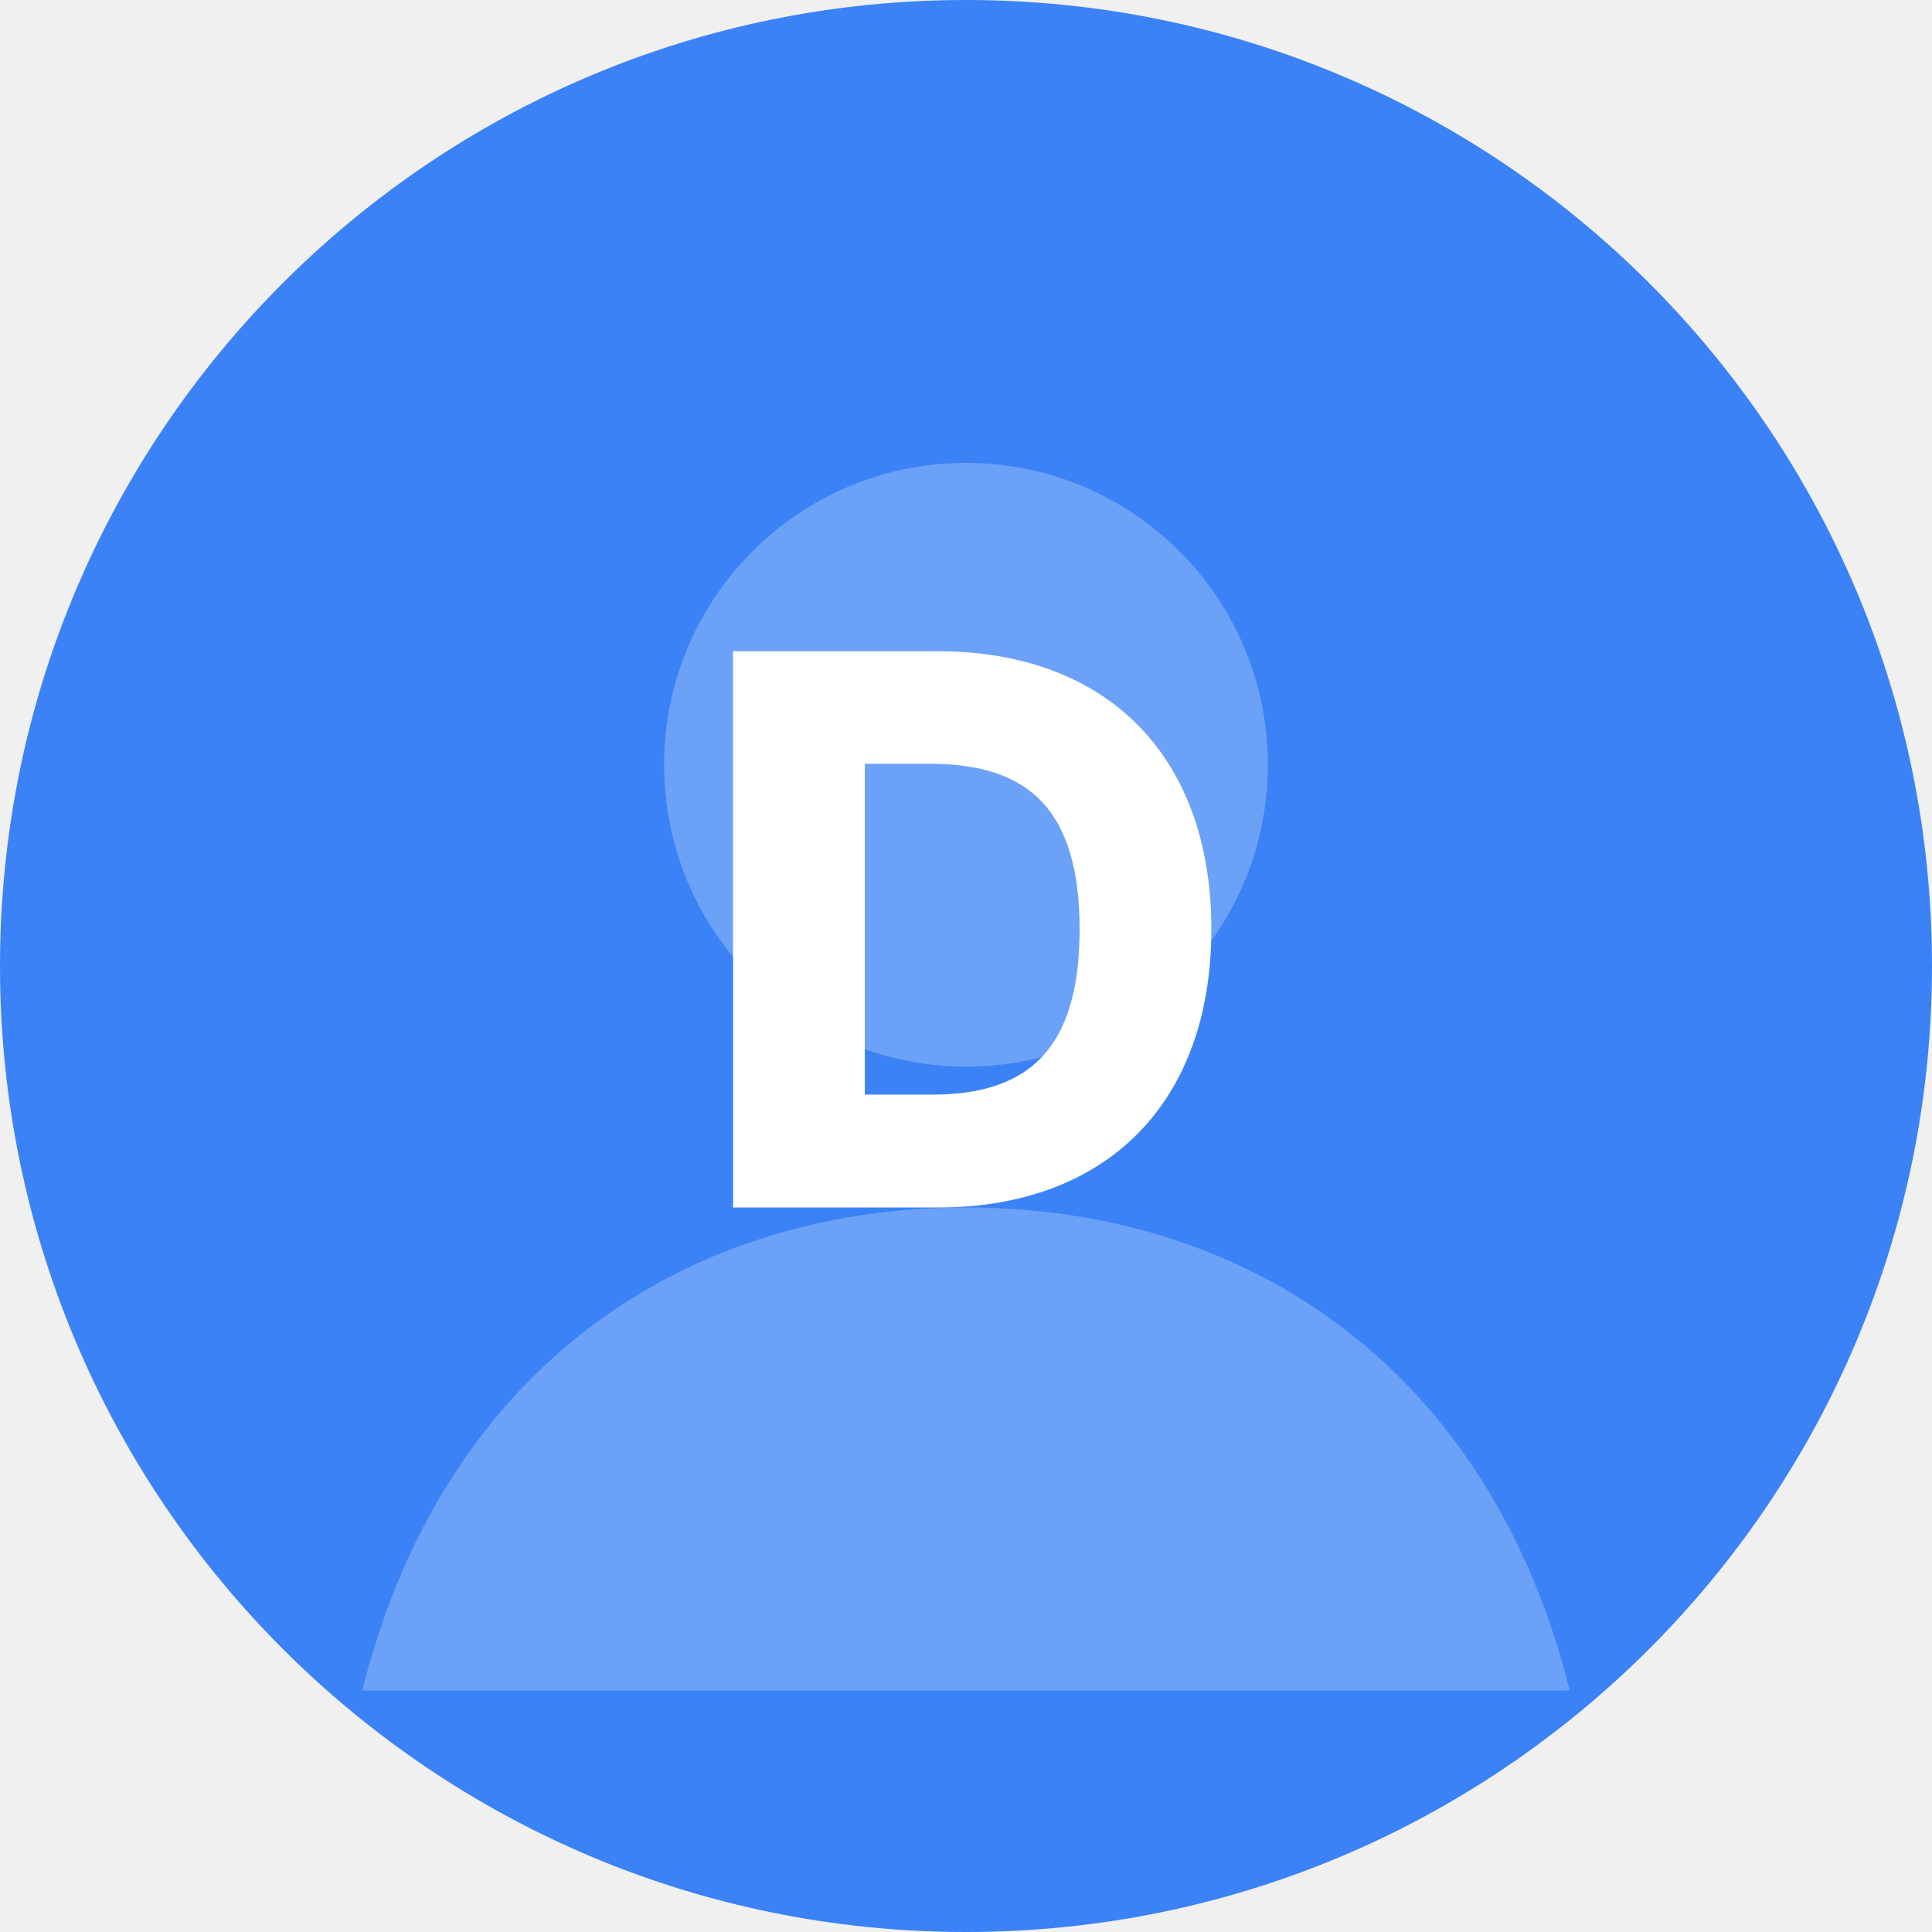
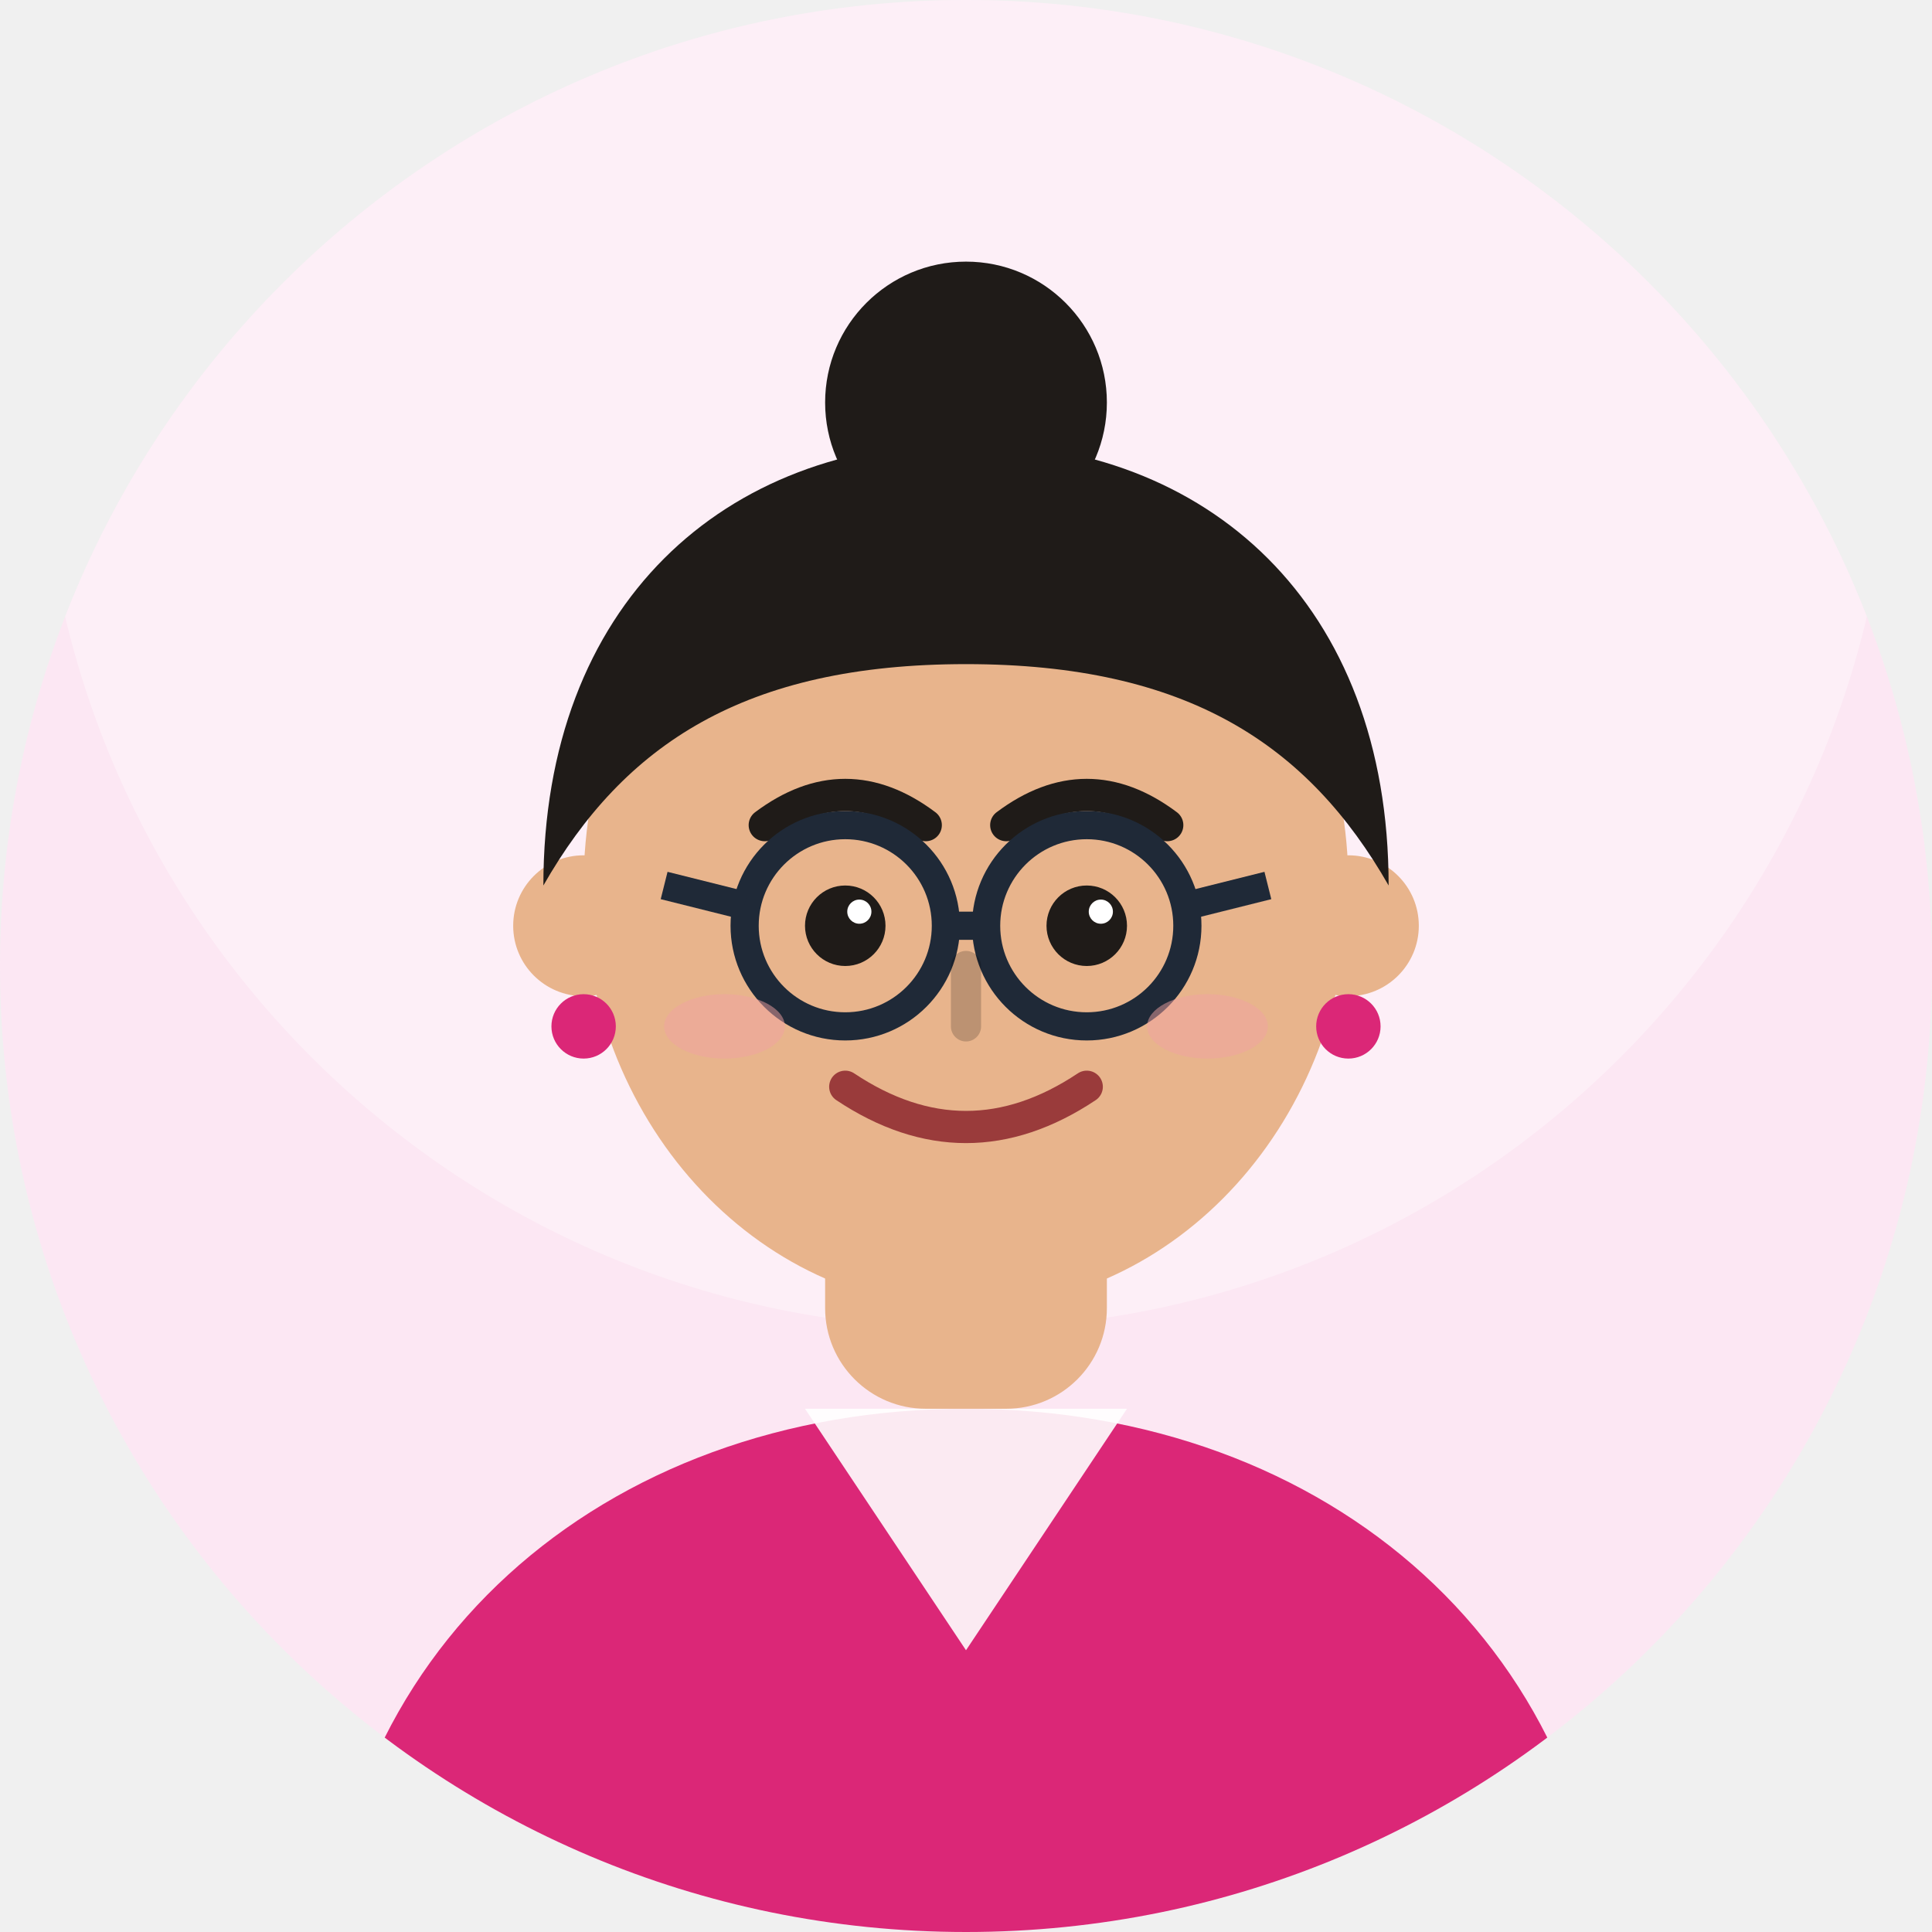
<svg xmlns="http://www.w3.org/2000/svg" viewBox="0 0 96 96" width="96" height="96">
-   <circle cx="48" cy="48" r="48" fill="#3B82F6" />
-   <circle cx="48" cy="38" r="15" fill="#fff" opacity=".25" />
-   <path d="M18 84c4-16 16-24 30-24s26 8 30 24" fill="#fff" opacity=".25" />
-   <text x="48" y="60" text-anchor="middle" font-family="Inter,Arial,sans-serif" font-size="38" font-weight="800" fill="#fff">D</text>
+   <defs>
+     <clipPath id="c">
+       <circle cx="48" cy="48" r="48" />
+     </clipPath>
+   </defs>
+   <g clip-path="url(#c)">
+     <rect width="96" height="96" fill="#FCE7F3" />
+     <circle cx="48" cy="20" r="46" fill="#fff" opacity=".35" />
+     <path d="M16 100c0-18 14-30 32-30s32 12 32 30z" fill="#DB2777" />
+     <path d="M40 70h16l-8 12z" fill="#fff" opacity=".9" />
+     <rect x="41" y="56" width="14" height="14" rx="5" fill="#E8B48C" />
+     <ellipse cx="48" cy="44" rx="19" ry="21" fill="#E8B48C" />
+     <circle cx="29" cy="46" r="3.5" fill="#E8B48C" />
+     <circle cx="67" cy="46" r="3.5" fill="#E8B48C" />
+     <circle cx="29" cy="51" r="1.6" fill="#DB2777" />
+     <circle cx="67" cy="51" r="1.6" fill="#DB2777" />
+     <circle cx="48" cy="20" r="7" fill="#1F1B18" />
+     <path d="M27 44c0-14 9-22 21-22s21 8 21 22c-4-7-10-11-21-11s-17 4-21 11z" fill="#1F1B18" />
+     <path d="M38 41q4-3 8 0M50 41q4-3 8 0" stroke="#1F1B18" stroke-width="1.6" fill="none" stroke-linecap="round" />
+     <circle cx="42" cy="46" r="2" fill="#1F1B18" />
+     <circle cx="54" cy="46" r="2" fill="#1F1B18" />
+     <circle cx="42.7" cy="45.3" r=".6" fill="#fff" />
+     <circle cx="54.7" cy="45.3" r=".6" fill="#fff" />
+     <g fill="none" stroke="#1F2937" stroke-width="1.4">
+       <circle cx="42" cy="46" r="5" />
+       <circle cx="54" cy="46" r="5" />
+       <path d="M47 46h2M37 45l-4-1M59 45l4-1" />
+     </g>
+     <path d="M48 48v3" stroke="#00000030" stroke-width="1.5" stroke-linecap="round" />
+     <path d="M42 54q6 4 12 0" stroke="#9A3B3B" stroke-width="1.6" fill="none" stroke-linecap="round" />
+     <ellipse cx="36" cy="51" rx="3" ry="1.6" fill="#F0A1A1" opacity=".5" />
+     <ellipse cx="60" cy="51" rx="3" ry="1.6" fill="#F0A1A1" opacity=".5" />
+   </g>
</svg>
